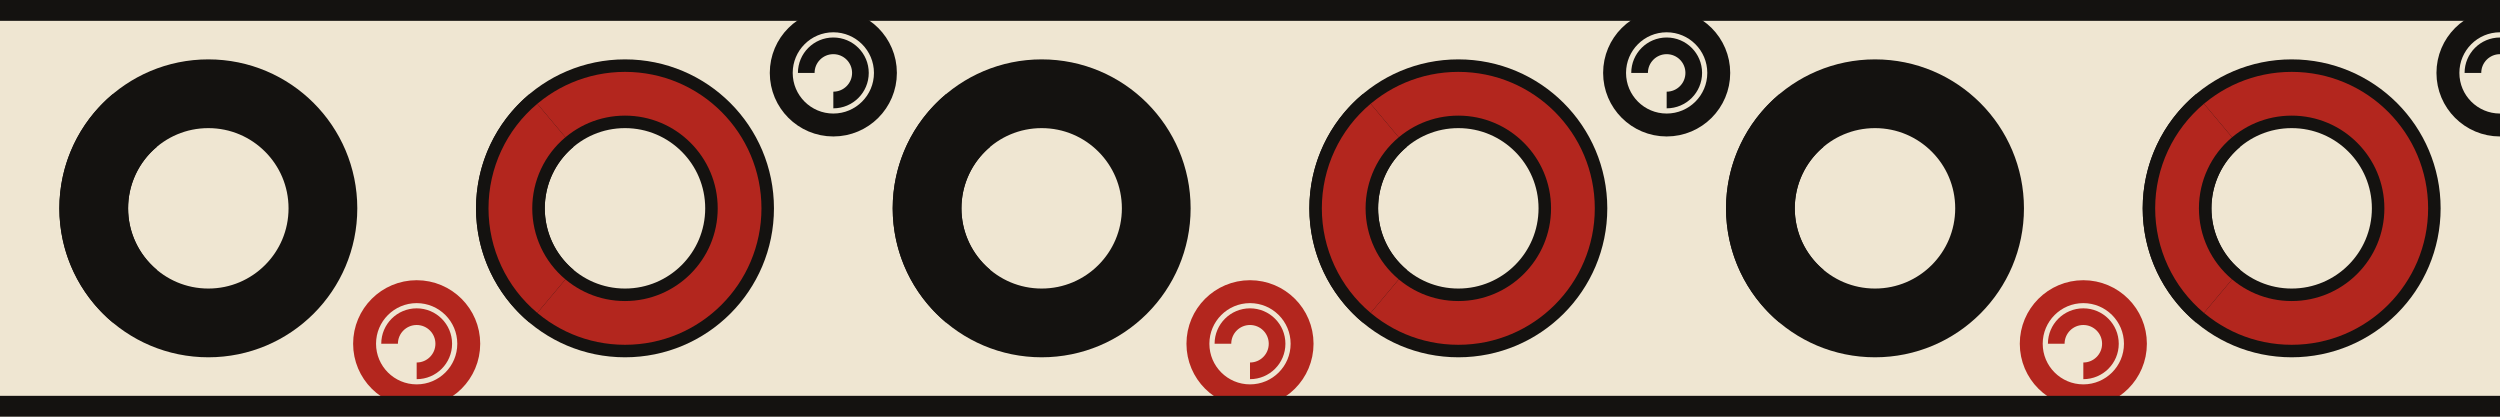
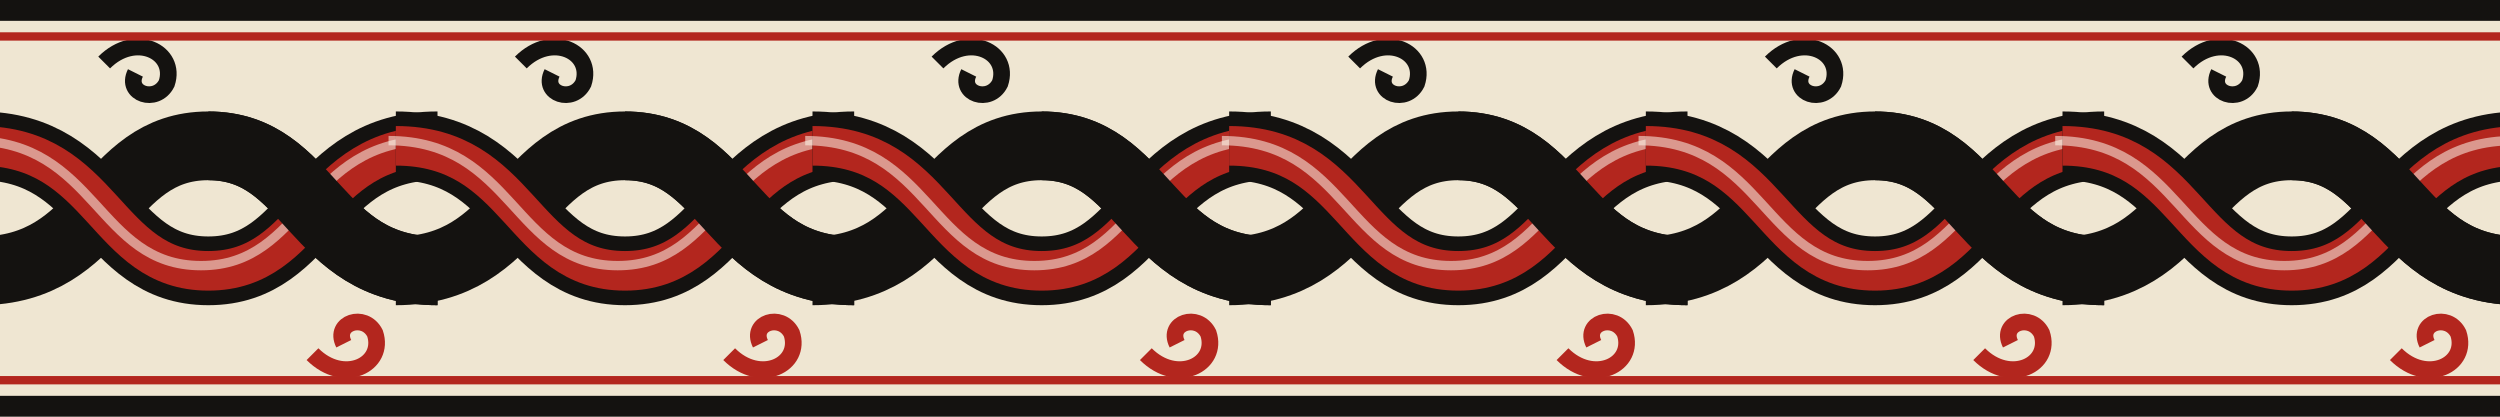
<svg xmlns="http://www.w3.org/2000/svg" viewBox="0 0 240 40" preserveAspectRatio="none">
  <rect width="240" height="40" fill="#efe6d2" />
-   <circle cx="-20" cy="20" r="11" fill="none" stroke="#141210" stroke-width="6.6" />
-   <circle cx="-20" cy="20" r="11" fill="none" stroke="#b3261e" stroke-width="4.2" />
-   <circle cx="20" cy="20" r="11" fill="none" stroke="#141210" stroke-width="6.6" />
-   <circle cx="20" cy="20" r="11" fill="none" stroke="#141210" stroke-width="4.2" />
-   <circle cx="60" cy="20" r="11" fill="none" stroke="#141210" stroke-width="6.6" />
-   <circle cx="60" cy="20" r="11" fill="none" stroke="#b3261e" stroke-width="4.2" />
-   <circle cx="100" cy="20" r="11" fill="none" stroke="#141210" stroke-width="6.6" />
-   <circle cx="100" cy="20" r="11" fill="none" stroke="#141210" stroke-width="4.2" />
-   <circle cx="140" cy="20" r="11" fill="none" stroke="#141210" stroke-width="6.6" />
-   <circle cx="140" cy="20" r="11" fill="none" stroke="#b3261e" stroke-width="4.2" />
-   <circle cx="180" cy="20" r="11" fill="none" stroke="#141210" stroke-width="6.6" />
-   <circle cx="180" cy="20" r="11" fill="none" stroke="#141210" stroke-width="4.2" />
-   <circle cx="220" cy="20" r="11" fill="none" stroke="#141210" stroke-width="6.6" />
-   <circle cx="220" cy="20" r="11" fill="none" stroke="#b3261e" stroke-width="4.2" />
-   <circle cx="260" cy="20" r="11" fill="none" stroke="#141210" stroke-width="6.6" />
-   <circle cx="260" cy="20" r="11" fill="none" stroke="#141210" stroke-width="4.2" />
-   <path d="M-27.07 28.43A11 11 0 0 1 -27.07 11.57" fill="none" stroke="#141210" stroke-width="6.6" />
-   <path d="M-27.07 28.43A11 11 0 0 1 -27.07 11.57" fill="none" stroke="#b3261e" stroke-width="4.2" />
-   <path d="M12.93 28.43A11 11 0 0 1 12.93 11.57" fill="none" stroke="#141210" stroke-width="6.6" />
-   <path d="M12.93 28.43A11 11 0 0 1 12.93 11.57" fill="none" stroke="#141210" stroke-width="4.2" />
-   <path d="M52.93 28.43A11 11 0 0 1 52.93 11.57" fill="none" stroke="#141210" stroke-width="6.6" />
-   <path d="M52.93 28.43A11 11 0 0 1 52.93 11.57" fill="none" stroke="#b3261e" stroke-width="4.2" />
-   <path d="M92.93 28.43A11 11 0 0 1 92.93 11.57" fill="none" stroke="#141210" stroke-width="6.6" />
-   <path d="M92.93 28.43A11 11 0 0 1 92.93 11.57" fill="none" stroke="#141210" stroke-width="4.2" />
-   <path d="M132.93 28.43A11 11 0 0 1 132.93 11.57" fill="none" stroke="#141210" stroke-width="6.6" />
-   <path d="M132.93 28.43A11 11 0 0 1 132.93 11.57" fill="none" stroke="#b3261e" stroke-width="4.2" />
-   <path d="M172.93 28.43A11 11 0 0 1 172.93 11.57" fill="none" stroke="#141210" stroke-width="6.6" />
-   <path d="M172.93 28.43A11 11 0 0 1 172.93 11.57" fill="none" stroke="#141210" stroke-width="4.2" />
-   <path d="M212.93 28.43A11 11 0 0 1 212.93 11.57" fill="none" stroke="#141210" stroke-width="6.6" />
-   <path d="M212.93 28.43A11 11 0 0 1 212.93 11.57" fill="none" stroke="#b3261e" stroke-width="4.2" />
-   <path d="M252.93 28.43A11 11 0 0 1 252.93 11.57" fill="none" stroke="#141210" stroke-width="6.6" />
-   <path d="M252.93 28.43A11 11 0 0 1 252.93 11.57" fill="none" stroke="#141210" stroke-width="4.2" />
-   <circle cx="40" cy="33" r="5" fill="#efe6d2" stroke="#b3261e" stroke-width="2.2" />
-   <path d="M40 33m-2.6 0a2.6 2.6 0 1 1 2.6 2.6" fill="none" stroke="#b3261e" stroke-width="1.6" />
-   <circle cx="80" cy="7" r="5" fill="#efe6d2" stroke="#141210" stroke-width="2.2" />
-   <path d="M80 7m-2.6 0a2.6 2.6 0 1 1 2.6 2.6" fill="none" stroke="#141210" stroke-width="1.6" />
-   <circle cx="120" cy="33" r="5" fill="#efe6d2" stroke="#b3261e" stroke-width="2.2" />
-   <path d="M120 33m-2.6 0a2.6 2.6 0 1 1 2.6 2.6" fill="none" stroke="#b3261e" stroke-width="1.6" />
-   <circle cx="160" cy="7" r="5" fill="#efe6d2" stroke="#141210" stroke-width="2.2" />
-   <path d="M160 7m-2.6 0a2.6 2.6 0 1 1 2.6 2.6" fill="none" stroke="#141210" stroke-width="1.6" />
-   <circle cx="200" cy="33" r="5" fill="#efe6d2" stroke="#b3261e" stroke-width="2.2" />
-   <path d="M200 33m-2.6 0a2.6 2.6 0 1 1 2.6 2.6" fill="none" stroke="#b3261e" stroke-width="1.6" />
-   <circle cx="240" cy="7" r="5" fill="#efe6d2" stroke="#141210" stroke-width="2.2" />
-   <path d="M240 7m-2.6 0a2.6 2.6 0 1 1 2.6 2.6" fill="none" stroke="#141210" stroke-width="1.6" />
+   <path d="M-2 26C10 26 10 14 20 14C30 14 30 26 42 26" fill="none" stroke="#141210" stroke-width="6.6" stroke-linecap="butt" />
+   <path d="M-2 26C10 26 10 14 20 14C30 14 30 26 42 26" fill="none" stroke="#141210" stroke-width="3.8" stroke-linecap="butt" />
+   <path d="M-2 14C10 14 10 26 20 26C30 26 30 14 42 14" fill="none" stroke="#141210" stroke-width="6.6" stroke-linecap="butt" />
+   <path d="M-2 14C10 14 10 26 20 26C30 26 30 14 42 14" fill="none" stroke="#b3261e" stroke-width="3.8" stroke-linecap="butt" />
+   <path d="M-2 14C10 14 10 26 20 26C30 26 30 14 42 14" fill="none" stroke="#fbf6ea" stroke-width=".9" opacity=".55" transform="translate(-.7 -.5)" />
+   <path d="M20 14C30 14 30 26 42 26" fill="none" stroke="#141210" stroke-width="6.6" stroke-linecap="butt" />
+   <path d="M20 14C30 14 30 26 42 26" fill="none" stroke="#141210" stroke-width="3.8" stroke-linecap="butt" />
+   <path d="M38 26C50 26 50 14 60 14C70 14 70 26 82 26" fill="none" stroke="#141210" stroke-width="6.6" stroke-linecap="butt" />
+   <path d="M38 26C50 26 50 14 60 14C70 14 70 26 82 26" fill="none" stroke="#141210" stroke-width="3.8" stroke-linecap="butt" />
+   <path d="M38 14C50 14 50 26 60 26C70 26 70 14 82 14" fill="none" stroke="#141210" stroke-width="6.6" stroke-linecap="butt" />
+   <path d="M38 14C50 14 50 26 60 26C70 26 70 14 82 14" fill="none" stroke="#b3261e" stroke-width="3.8" stroke-linecap="butt" />
+   <path d="M38 14C50 14 50 26 60 26C70 26 70 14 82 14" fill="none" stroke="#fbf6ea" stroke-width=".9" opacity=".55" transform="translate(-.7 -.5)" />
+   <path d="M60 14C70 14 70 26 82 26" fill="none" stroke="#141210" stroke-width="6.6" stroke-linecap="butt" />
+   <path d="M60 14C70 14 70 26 82 26" fill="none" stroke="#141210" stroke-width="3.8" stroke-linecap="butt" />
+   <path d="M78 26C90 26 90 14 100 14C110 14 110 26 122 26" fill="none" stroke="#141210" stroke-width="6.6" stroke-linecap="butt" />
+   <path d="M78 26C90 26 90 14 100 14C110 14 110 26 122 26" fill="none" stroke="#141210" stroke-width="3.8" stroke-linecap="butt" />
+   <path d="M78 14C90 14 90 26 100 26C110 26 110 14 122 14" fill="none" stroke="#141210" stroke-width="6.6" stroke-linecap="butt" />
+   <path d="M78 14C90 14 90 26 100 26C110 26 110 14 122 14" fill="none" stroke="#b3261e" stroke-width="3.8" stroke-linecap="butt" />
+   <path d="M78 14C90 14 90 26 100 26C110 26 110 14 122 14" fill="none" stroke="#fbf6ea" stroke-width=".9" opacity=".55" transform="translate(-.7 -.5)" />
+   <path d="M100 14C110 14 110 26 122 26" fill="none" stroke="#141210" stroke-width="6.6" stroke-linecap="butt" />
+   <path d="M100 14C110 14 110 26 122 26" fill="none" stroke="#141210" stroke-width="3.8" stroke-linecap="butt" />
+   <path d="M118 26C130 26 130 14 140 14C150 14 150 26 162 26" fill="none" stroke="#141210" stroke-width="6.6" stroke-linecap="butt" />
+   <path d="M118 26C130 26 130 14 140 14C150 14 150 26 162 26" fill="none" stroke="#141210" stroke-width="3.8" stroke-linecap="butt" />
+   <path d="M118 14C130 14 130 26 140 26C150 26 150 14 162 14" fill="none" stroke="#141210" stroke-width="6.6" stroke-linecap="butt" />
+   <path d="M118 14C130 14 130 26 140 26C150 26 150 14 162 14" fill="none" stroke="#b3261e" stroke-width="3.8" stroke-linecap="butt" />
+   <path d="M118 14C130 14 130 26 140 26C150 26 150 14 162 14" fill="none" stroke="#fbf6ea" stroke-width=".9" opacity=".55" transform="translate(-.7 -.5)" />
+   <path d="M140 14C150 14 150 26 162 26" fill="none" stroke="#141210" stroke-width="6.6" stroke-linecap="butt" />
+   <path d="M140 14C150 14 150 26 162 26" fill="none" stroke="#141210" stroke-width="3.8" stroke-linecap="butt" />
+   <path d="M158 26C170 26 170 14 180 14C190 14 190 26 202 26" fill="none" stroke="#141210" stroke-width="6.6" stroke-linecap="butt" />
+   <path d="M158 26C170 26 170 14 180 14C190 14 190 26 202 26" fill="none" stroke="#141210" stroke-width="3.8" stroke-linecap="butt" />
+   <path d="M158 14C170 14 170 26 180 26C190 26 190 14 202 14" fill="none" stroke="#141210" stroke-width="6.6" stroke-linecap="butt" />
+   <path d="M158 14C170 14 170 26 180 26C190 26 190 14 202 14" fill="none" stroke="#b3261e" stroke-width="3.8" stroke-linecap="butt" />
+   <path d="M158 14C170 14 170 26 180 26C190 26 190 14 202 14" fill="none" stroke="#fbf6ea" stroke-width=".9" opacity=".55" transform="translate(-.7 -.5)" />
+   <path d="M180 14C190 14 190 26 202 26" fill="none" stroke="#141210" stroke-width="6.6" stroke-linecap="butt" />
+   <path d="M180 14C190 14 190 26 202 26" fill="none" stroke="#141210" stroke-width="3.8" stroke-linecap="butt" />
+   <path d="M198 26C210 26 210 14 220 14C230 14 230 26 242 26" fill="none" stroke="#141210" stroke-width="6.6" stroke-linecap="butt" />
+   <path d="M198 26C210 26 210 14 220 14C230 14 230 26 242 26" fill="none" stroke="#141210" stroke-width="3.8" stroke-linecap="butt" />
+   <path d="M198 14C210 14 210 26 220 26C230 26 230 14 242 14" fill="none" stroke="#141210" stroke-width="6.6" stroke-linecap="butt" />
+   <path d="M198 14C210 14 210 26 220 26C230 26 230 14 242 14" fill="none" stroke="#b3261e" stroke-width="3.8" stroke-linecap="butt" />
+   <path d="M198 14C210 14 210 26 220 26C230 26 230 14 242 14" fill="none" stroke="#fbf6ea" stroke-width=".9" opacity=".55" transform="translate(-.7 -.5)" />
+   <path d="M220 14C230 14 230 26 242 26" fill="none" stroke="#141210" stroke-width="6.6" stroke-linecap="butt" />
+   <path d="M220 14C230 14 230 26 242 26" fill="none" stroke="#141210" stroke-width="3.8" stroke-linecap="butt" />
+   <path d="M10 6c3-3 7-1 6 2c-1 2-4 1-3-1" fill="none" stroke="#141210" stroke-width="1.6" />
+   <path d="M30 34c3 3 7 1 6-2c-1-2-4-1-3 1" fill="none" stroke="#b3261e" stroke-width="1.6" />
+   <path d="M50 6c3-3 7-1 6 2c-1 2-4 1-3-1" fill="none" stroke="#141210" stroke-width="1.6" />
+   <path d="M70 34c3 3 7 1 6-2c-1-2-4-1-3 1" fill="none" stroke="#b3261e" stroke-width="1.6" />
+   <path d="M90 6c3-3 7-1 6 2c-1 2-4 1-3-1" fill="none" stroke="#141210" stroke-width="1.6" />
+   <path d="M110 34c3 3 7 1 6-2c-1-2-4-1-3 1" fill="none" stroke="#b3261e" stroke-width="1.6" />
+   <path d="M130 6c3-3 7-1 6 2c-1 2-4 1-3-1" fill="none" stroke="#141210" stroke-width="1.6" />
+   <path d="M150 34c3 3 7 1 6-2c-1-2-4-1-3 1" fill="none" stroke="#b3261e" stroke-width="1.6" />
+   <path d="M170 6c3-3 7-1 6 2c-1 2-4 1-3-1" fill="none" stroke="#141210" stroke-width="1.6" />
+   <path d="M190 34c3 3 7 1 6-2c-1-2-4-1-3 1" fill="none" stroke="#b3261e" stroke-width="1.6" />
+   <path d="M210 6c3-3 7-1 6 2c-1 2-4 1-3-1" fill="none" stroke="#141210" stroke-width="1.6" />
+   <path d="M230 34c3 3 7 1 6-2c-1-2-4-1-3 1" fill="none" stroke="#b3261e" stroke-width="1.6" />
  <path d="M0 1H240M0 39H240" stroke="#141210" stroke-width="2" />
+   <path d="M0 3.5H240M0 36.5H240" stroke="#b3261e" stroke-width=".8" />
</svg>
